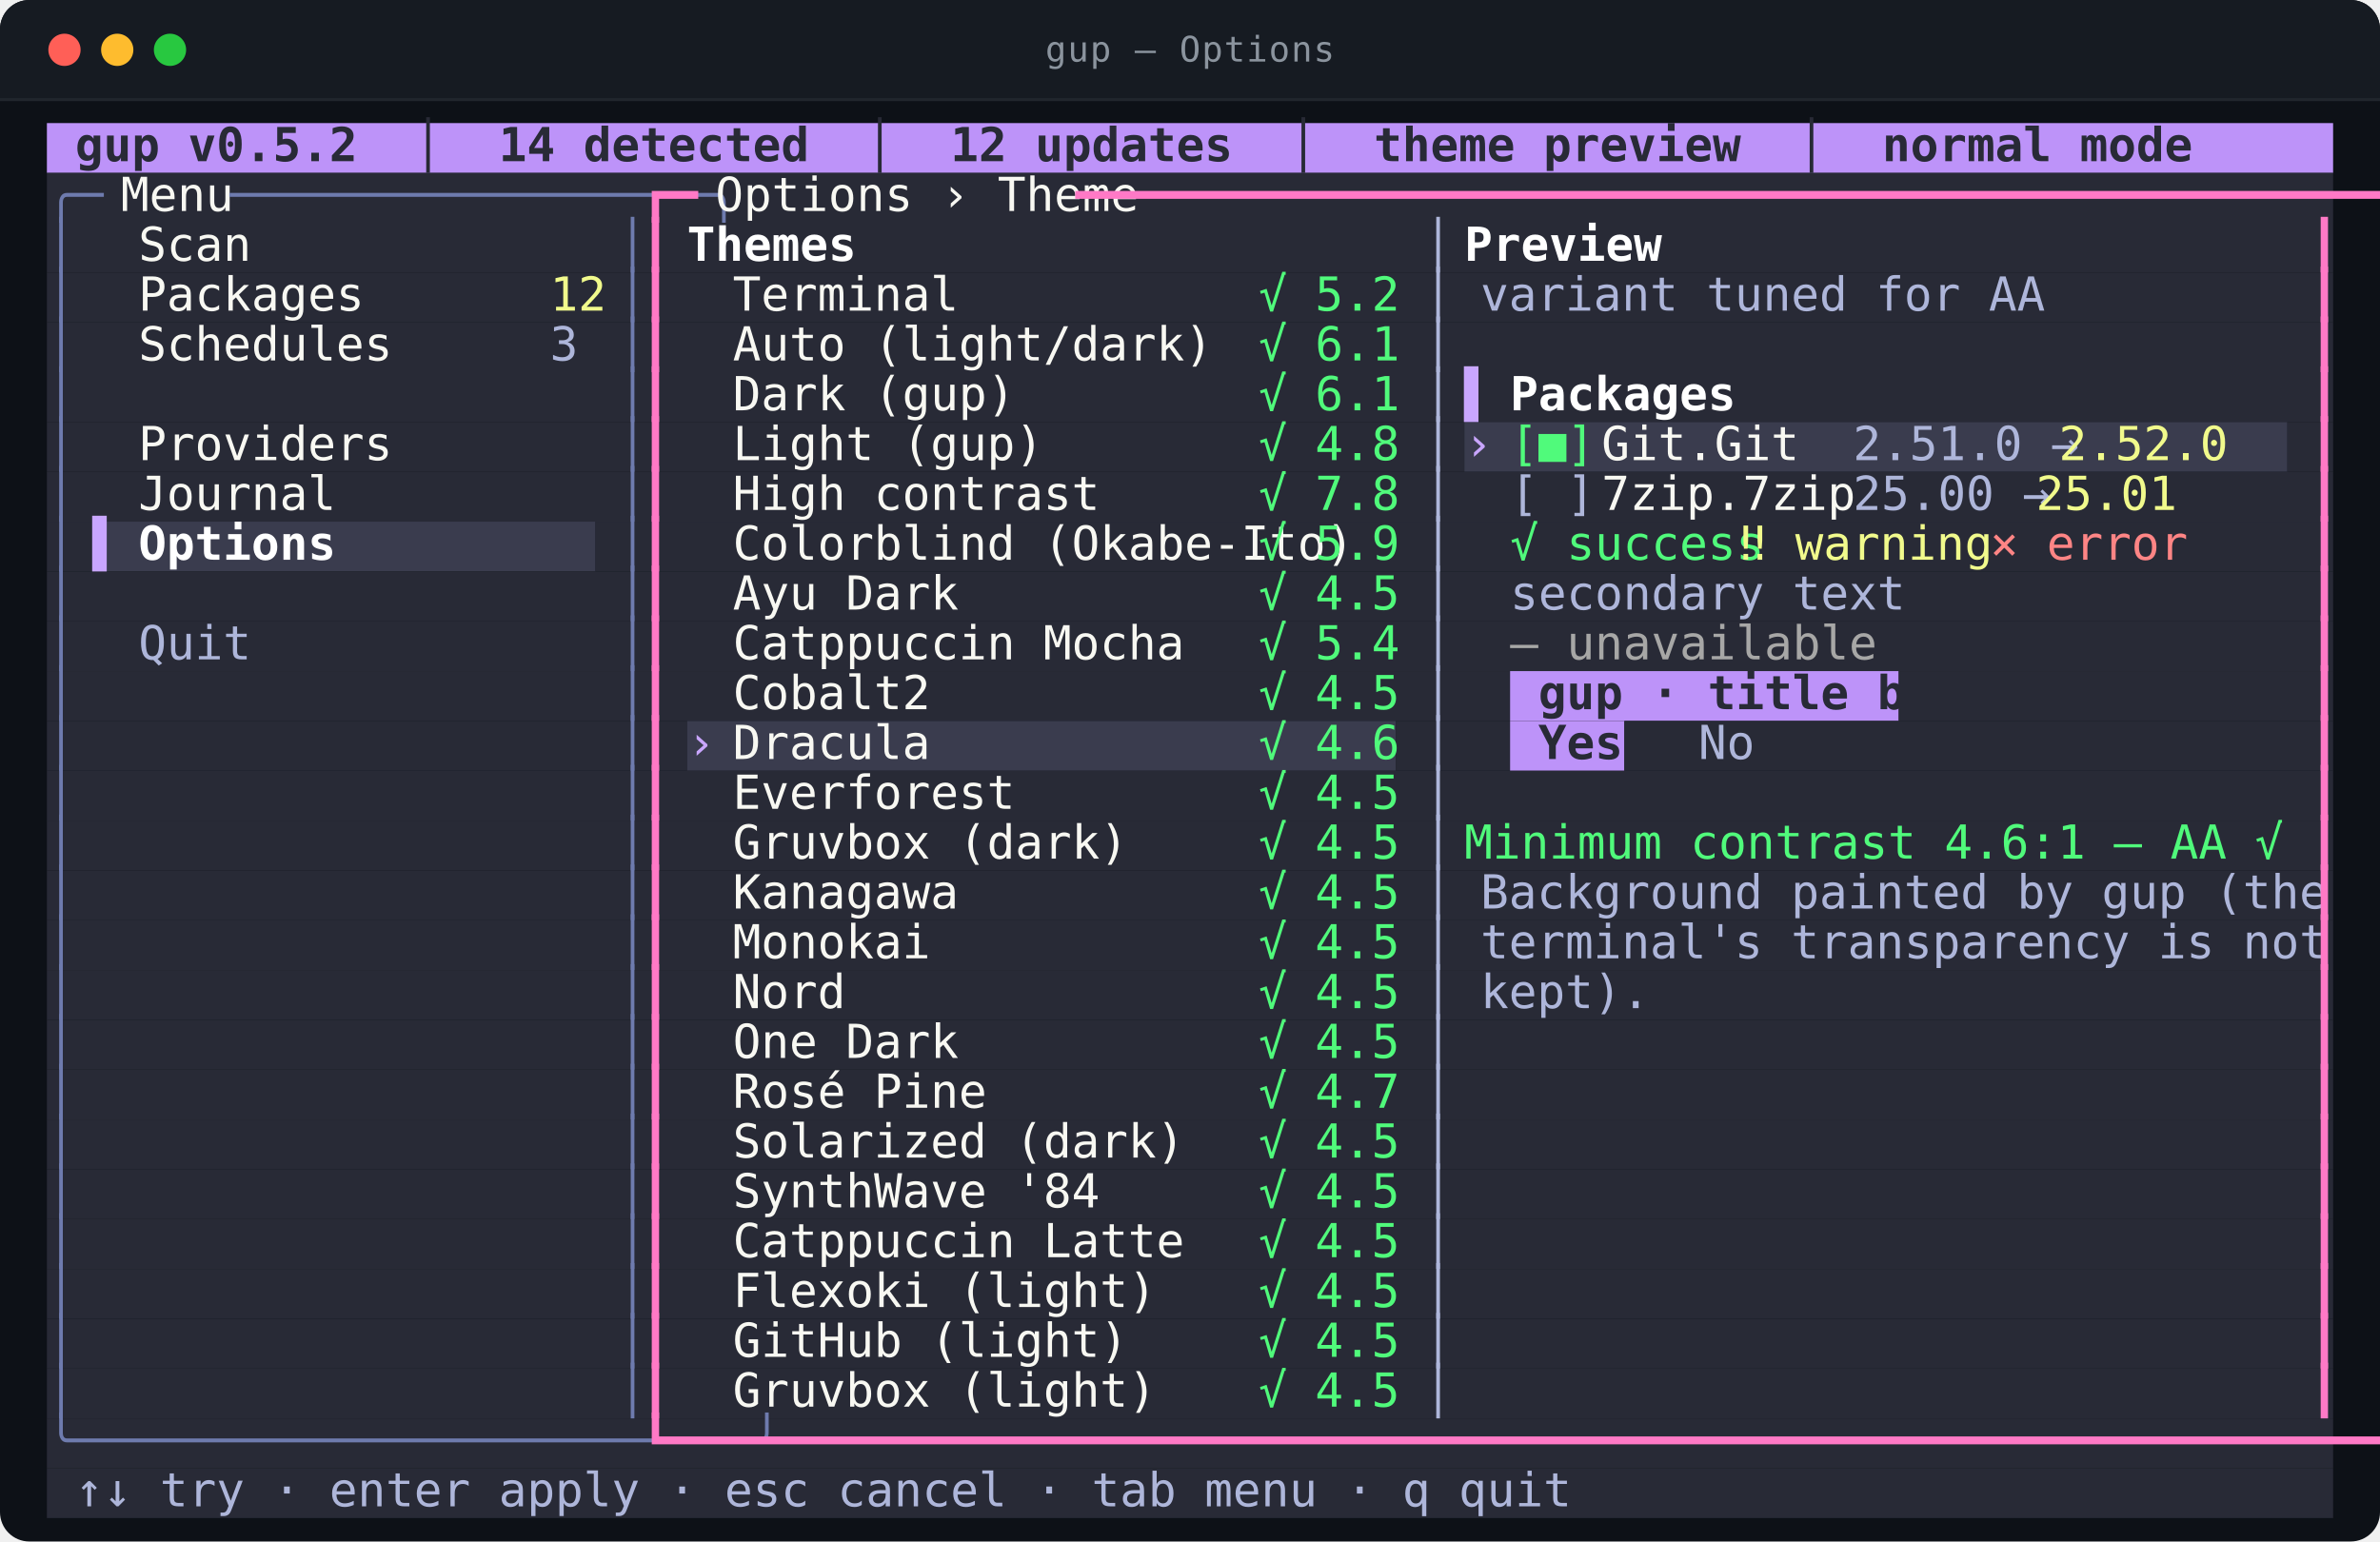
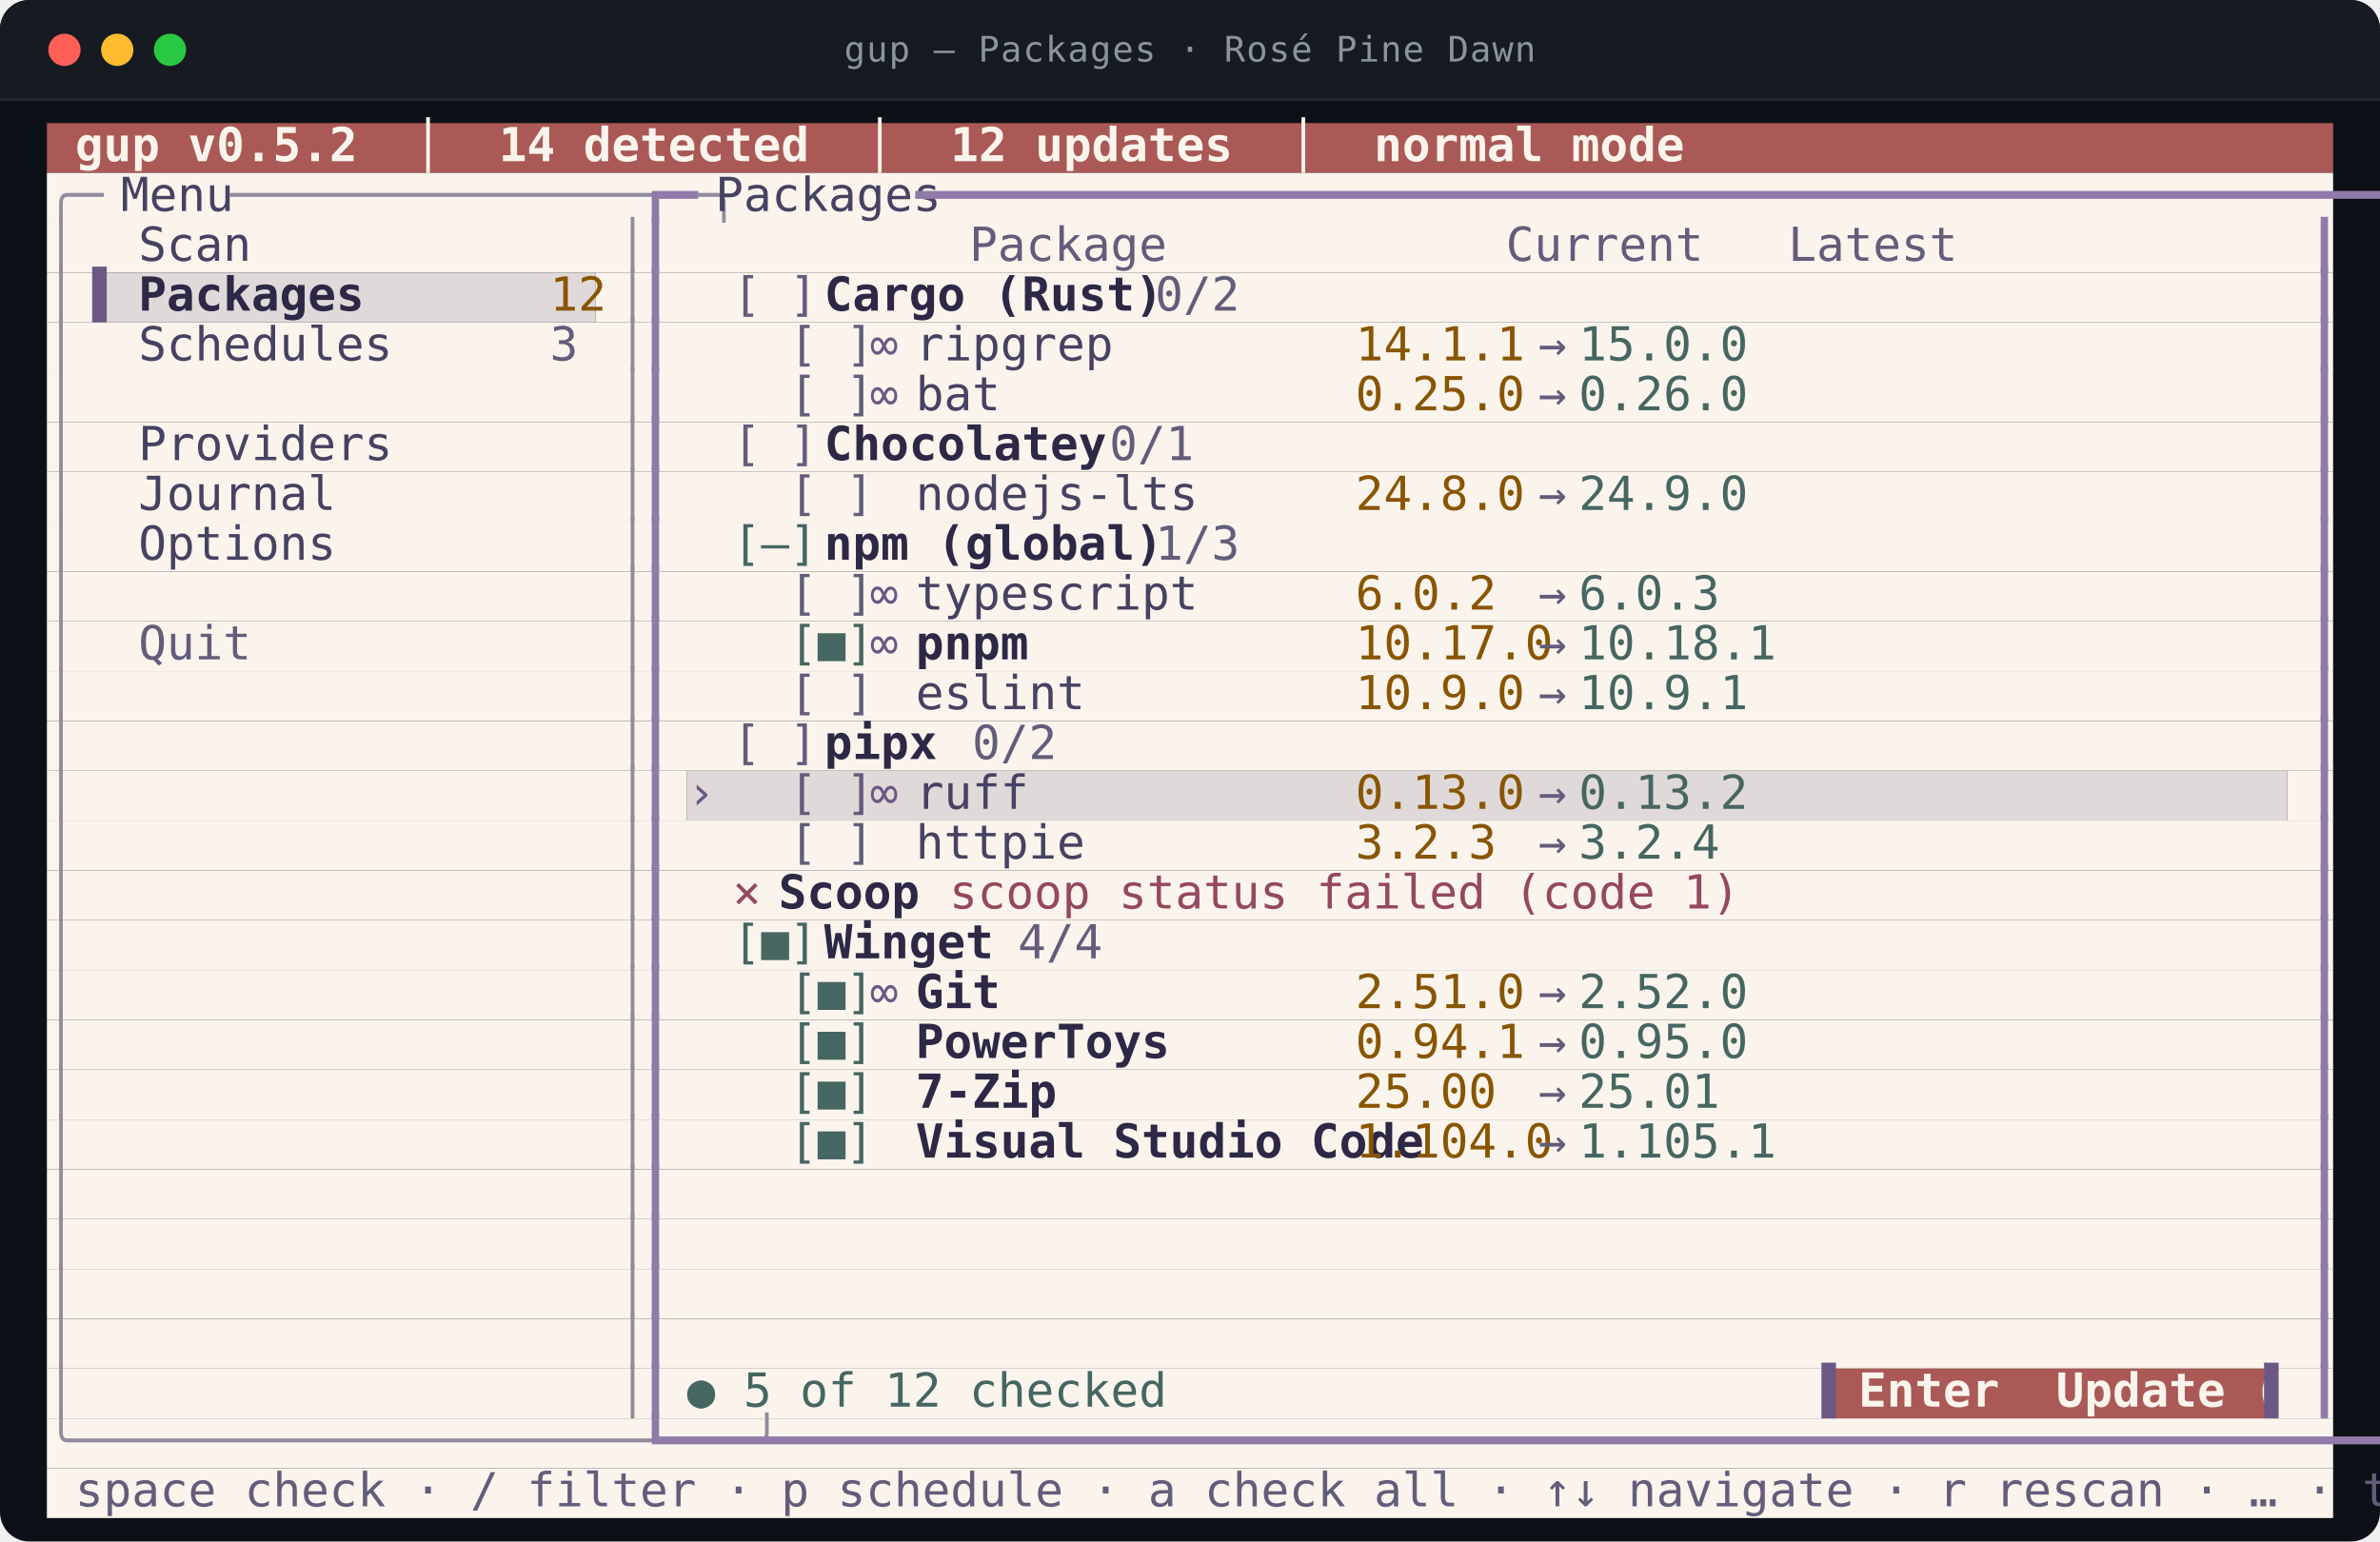
<svg xmlns="http://www.w3.org/2000/svg" viewBox="0 0 812.0 526.0" width="812.0" height="526.0" role="img" aria-labelledby="t d">
  <style>
text{font-family:ui-monospace,SFMono-Regular,"SF Mono",Menlo,Consolas,"DejaVu Sans Mono",monospace;font-size:16px}
.t{font-size:12px;letter-spacing:.4px;fill:#8b949e}
.b{font-weight:700}
.i{font-style:italic}
.u{text-decoration:underline}
.s{text-decoration:line-through}
.us{text-decoration:underline line-through}
.d{opacity:0.62}
- .c0{fill:#bd93f9}
- .c1{fill:#282a36}
- .c2{fill:#3a3c4e}
- .c3{fill:#6e7bae}
- .c4{fill:#f8f8f2}
- .c5{fill:#ff79c6}
- .c6{fill:#ffffff}
- .c7{fill:#aeb6da}
- .c8{fill:#f1fa8c}
- .c9{fill:#50fa7b}
- .c10{fill:#c9a6ff}
- .c11{fill:#ff8585}
- .c12{fill:#a7a7a6}
+ .c0{fill:#aa5956}
+ .c1{fill:#faf4ed}
+ .c2{fill:#dfdad9}
+ .c3{fill:#908b9d}
+ .c4{fill:#464261}
+ .c5{fill:#907aa9}
+ .c6{fill:#625d7a}
+ .c7{fill:#6d5784}
+ .c8{fill:#2c2845}
+ .c9{fill:#895500}
+ .c10{fill:#466661}
+ .c11{fill:#95485f}
</style>
  <rect y="0.0" width="812.0" height="526.0" rx="10.0" fill="#0d1117" />
  <rect y="0.0" width="812.0" height="34.0" rx="10.0" fill="#161b22" />
  <rect y="24.0" width="812.0" height="10.0" fill="#161b22" />
  <line x1="0.0" y1="34.0" x2="812.0" y2="34.0" stroke="#21262d" />
  <circle cx="22.0" cy="17.0" r="5.5" fill="#ff5f57" />
  <circle cx="40.0" cy="17.0" r="5.5" fill="#febc2e" />
  <circle cx="58.0" cy="17.0" r="5.5" fill="#28c840" />
-   <text class="t" x="406.0" y="21.0" text-anchor="middle">gup — Options</text>
+   <text class="t" x="406.0" y="21.0" text-anchor="middle">gup — Packages · Rosé Pine Dawn</text>
  <rect class="c0" x="16.0" y="42.0" width="780.0" height="17.0" />
  <rect class="c1" x="16.0" y="59.0" width="780.0" height="17.0" />
  <rect class="c1" x="16.0" y="76.0" width="780.0" height="17.0" />
-   <rect class="c1" x="16.0" y="93.0" width="780.0" height="17.0" />
+   <rect class="c1" x="16.0" y="93.0" width="15.6" height="17.0" />
+   <rect class="c2" x="31.6" y="93.0" width="171.6" height="17.0" />
+   <rect class="c1" x="203.2" y="93.0" width="592.8" height="17.0" />
  <rect class="c1" x="16.0" y="110.0" width="780.0" height="17.0" />
  <rect class="c1" x="16.0" y="127.0" width="780.0" height="17.0" />
-   <rect class="c1" x="16.0" y="144.0" width="483.6" height="17.0" />
-   <rect class="c2" x="499.6" y="144.0" width="280.8" height="17.0" />
-   <rect class="c1" x="780.4" y="144.0" width="15.6" height="17.0" />
+   <rect class="c1" x="16.0" y="144.0" width="780.0" height="17.0" />
  <rect class="c1" x="16.0" y="161.0" width="780.0" height="17.0" />
-   <rect class="c1" x="16.0" y="178.0" width="15.6" height="17.0" />
-   <rect class="c2" x="31.6" y="178.0" width="171.6" height="17.0" />
-   <rect class="c1" x="203.2" y="178.0" width="592.8" height="17.0" />
+   <rect class="c1" x="16.0" y="178.0" width="780.0" height="17.0" />
  <rect class="c1" x="16.0" y="195.0" width="780.0" height="17.0" />
  <rect class="c1" x="16.0" y="212.0" width="780.0" height="17.0" />
-   <rect class="c1" x="16.0" y="229.0" width="499.2" height="17.0" />
-   <rect class="c0" x="515.2" y="229.0" width="132.6" height="17.0" />
-   <rect class="c1" x="647.8" y="229.0" width="148.2" height="17.0" />
-   <rect class="c1" x="16.0" y="246.0" width="218.4" height="17.0" />
-   <rect class="c2" x="234.4" y="246.0" width="241.8" height="17.0" />
-   <rect class="c1" x="476.2" y="246.0" width="39.0" height="17.0" />
-   <rect class="c0" x="515.2" y="246.0" width="39.0" height="17.0" />
-   <rect class="c1" x="554.2" y="246.0" width="241.8" height="17.0" />
-   <rect class="c1" x="16.0" y="263.0" width="780.0" height="17.0" />
+   <rect class="c1" x="16.0" y="229.0" width="780.0" height="17.0" />
+   <rect class="c1" x="16.0" y="246.0" width="780.0" height="17.0" />
+   <rect class="c1" x="16.0" y="263.0" width="218.4" height="17.0" />
+   <rect class="c2" x="234.4" y="263.0" width="546.0" height="17.0" />
+   <rect class="c1" x="780.4" y="263.0" width="15.6" height="17.0" />
  <rect class="c1" x="16.0" y="280.0" width="780.0" height="17.0" />
  <rect class="c1" x="16.0" y="297.0" width="780.0" height="17.0" />
  <rect class="c1" x="16.0" y="314.0" width="780.0" height="17.0" />
  <rect class="c1" x="16.0" y="331.0" width="780.0" height="17.0" />
  <rect class="c1" x="16.0" y="348.0" width="780.0" height="17.0" />
  <rect class="c1" x="16.0" y="365.0" width="780.0" height="17.0" />
  <rect class="c1" x="16.0" y="382.0" width="780.0" height="17.0" />
  <rect class="c1" x="16.0" y="399.0" width="780.0" height="17.0" />
  <rect class="c1" x="16.0" y="416.0" width="780.0" height="17.0" />
  <rect class="c1" x="16.0" y="433.0" width="780.0" height="17.0" />
  <rect class="c1" x="16.0" y="450.0" width="780.0" height="17.0" />
-   <rect class="c1" x="16.0" y="467.0" width="780.0" height="17.0" />
+   <rect class="c1" x="16.0" y="467.0" width="608.4" height="17.0" />
+   <rect class="c0" x="624.4" y="467.0" width="148.2" height="17.0" />
+   <rect class="c1" x="772.6" y="467.0" width="23.4" height="17.0" />
  <rect class="c1" x="16.0" y="484.0" width="780.0" height="17.0" />
  <rect class="c1" x="16.0" y="501.0" width="780.0" height="17.0" />
-   <text class="c1 b" x="16.0" y="55.0" textLength="592.8" lengthAdjust="spacingAndGlyphs" xml:space="preserve"> gup v0.5.2  │  14 detected  │  12 updates  │  theme preview  │  normal mode</text>
+   <text class="c1 b" x="16.0" y="55.0" textLength="452.4" lengthAdjust="spacingAndGlyphs" xml:space="preserve"> gup v0.5.2  │  14 detected  │  12 updates  │  normal mode</text>
  <text class="c3" x="16.0" y="72.0" textLength="15.6" lengthAdjust="spacingAndGlyphs" xml:space="preserve">╭─</text>
  <text class="c4" x="31.6" y="72.0" textLength="46.8" lengthAdjust="spacingAndGlyphs" xml:space="preserve"> Menu </text>
  <text class="c3" x="78.4" y="72.0" textLength="140.4" lengthAdjust="spacingAndGlyphs" xml:space="preserve">─────────────────╮</text>
  <text class="c5" x="218.8" y="72.0" textLength="15.6" lengthAdjust="spacingAndGlyphs" xml:space="preserve">┏━</text>
-   <text class="c4" x="234.4" y="72.0" textLength="132.6" lengthAdjust="spacingAndGlyphs" xml:space="preserve"> Options › Theme </text>
-   <text class="c5" x="367.0" y="72.0" textLength="429.0" lengthAdjust="spacingAndGlyphs" xml:space="preserve">━━━━━━━━━━━━━━━━━━━━━━━━━━━━━━━━━━━━━━━━━━━━━━━━━━━━━━┓</text>
+   <text class="c4" x="234.4" y="72.0" textLength="78.0" lengthAdjust="spacingAndGlyphs" xml:space="preserve"> Packages </text>
+   <text class="c5" x="312.4" y="72.0" textLength="483.6" lengthAdjust="spacingAndGlyphs" xml:space="preserve">━━━━━━━━━━━━━━━━━━━━━━━━━━━━━━━━━━━━━━━━━━━━━━━━━━━━━━━━━━━━━┓</text>
  <text class="c3" x="16.0" y="89.0" textLength="7.8" lengthAdjust="spacingAndGlyphs" xml:space="preserve">│</text>
  <text class="c4" x="47.2" y="89.0" textLength="140.4" lengthAdjust="spacingAndGlyphs" xml:space="preserve">Scan              </text>
  <text class="c3" x="211.0" y="89.0" textLength="7.8" lengthAdjust="spacingAndGlyphs" xml:space="preserve">│</text>
  <text class="c5" x="218.8" y="89.0" textLength="7.8" lengthAdjust="spacingAndGlyphs" xml:space="preserve">┃</text>
-   <text class="c6 b" x="234.4" y="89.0" textLength="46.8" lengthAdjust="spacingAndGlyphs" xml:space="preserve">Themes</text>
-   <text class="c7" x="476.2" y="89.0" textLength="23.4" lengthAdjust="spacingAndGlyphs" xml:space="preserve"> │ </text>
-   <text class="c6 b" x="499.6" y="89.0" textLength="54.6" lengthAdjust="spacingAndGlyphs" xml:space="preserve">Preview</text>
+   <text class="c6" x="234.4" y="89.0" textLength="366.6" lengthAdjust="spacingAndGlyphs" xml:space="preserve">          Package            Current   Latest  </text>
  <text class="c5" x="788.2" y="89.0" textLength="7.8" lengthAdjust="spacingAndGlyphs" xml:space="preserve">┃</text>
  <text class="c3" x="16.0" y="106.0" textLength="7.8" lengthAdjust="spacingAndGlyphs" xml:space="preserve">│</text>
-   <text class="c4" x="47.2" y="106.0" textLength="140.4" lengthAdjust="spacingAndGlyphs" xml:space="preserve">Packages          </text>
-   <text class="c8" x="187.6" y="106.0" textLength="15.6" lengthAdjust="spacingAndGlyphs" xml:space="preserve">12</text>
+   <text class="c7" x="31.6" y="106.0" textLength="15.6" lengthAdjust="spacingAndGlyphs" xml:space="preserve">▌ </text>
+   <text class="c8 b" x="47.2" y="106.0" textLength="140.4" lengthAdjust="spacingAndGlyphs" xml:space="preserve">Packages          </text>
+   <text class="c9" x="187.6" y="106.0" textLength="15.6" lengthAdjust="spacingAndGlyphs" xml:space="preserve">12</text>
  <text class="c3" x="211.0" y="106.0" textLength="7.8" lengthAdjust="spacingAndGlyphs" xml:space="preserve">│</text>
  <text class="c5" x="218.8" y="106.0" textLength="7.8" lengthAdjust="spacingAndGlyphs" xml:space="preserve">┃</text>
-   <text class="c4" x="250.0" y="106.0" textLength="179.4" lengthAdjust="spacingAndGlyphs" xml:space="preserve">Terminal               </text>
-   <text class="c9" x="429.4" y="106.0" textLength="39.0" lengthAdjust="spacingAndGlyphs" xml:space="preserve">√ 5.2</text>
-   <text class="c7" x="476.2" y="106.0" textLength="179.4" lengthAdjust="spacingAndGlyphs" xml:space="preserve"> │ variant tuned for AA</text>
+   <text class="c6" x="250.0" y="106.0" textLength="31.2" lengthAdjust="spacingAndGlyphs" xml:space="preserve">[ ] </text>
+   <text class="c8 b" x="281.2" y="106.0" textLength="93.6" lengthAdjust="spacingAndGlyphs" xml:space="preserve">Cargo (Rust)</text>
+   <text class="c6" x="374.8" y="106.0" textLength="39.0" lengthAdjust="spacingAndGlyphs" xml:space="preserve">  0/2</text>
  <text class="c5" x="788.2" y="106.0" textLength="7.8" lengthAdjust="spacingAndGlyphs" xml:space="preserve">┃</text>
  <text class="c3" x="16.0" y="123.0" textLength="7.8" lengthAdjust="spacingAndGlyphs" xml:space="preserve">│</text>
  <text class="c4" x="47.2" y="123.0" textLength="140.4" lengthAdjust="spacingAndGlyphs" xml:space="preserve">Schedules         </text>
-   <text class="c7" x="187.6" y="123.0" textLength="7.8" lengthAdjust="spacingAndGlyphs" xml:space="preserve">3</text>
+   <text class="c6" x="187.6" y="123.0" textLength="7.8" lengthAdjust="spacingAndGlyphs" xml:space="preserve">3</text>
  <text class="c3" x="211.0" y="123.0" textLength="7.8" lengthAdjust="spacingAndGlyphs" xml:space="preserve">│</text>
  <text class="c5" x="218.8" y="123.0" textLength="7.8" lengthAdjust="spacingAndGlyphs" xml:space="preserve">┃</text>
-   <text class="c4" x="250.0" y="123.0" textLength="179.4" lengthAdjust="spacingAndGlyphs" xml:space="preserve">Auto (light/dark)      </text>
-   <text class="c9" x="429.4" y="123.0" textLength="39.0" lengthAdjust="spacingAndGlyphs" xml:space="preserve">√ 6.1</text>
-   <text class="c7" x="476.2" y="123.0" textLength="23.4" lengthAdjust="spacingAndGlyphs" xml:space="preserve"> │ </text>
+   <text class="c6" x="250.0" y="123.0" textLength="46.8" lengthAdjust="spacingAndGlyphs" xml:space="preserve">  [ ] </text>
+   <text class="c7" x="296.8" y="123.0" textLength="15.6" lengthAdjust="spacingAndGlyphs" xml:space="preserve">∞ </text>
+   <text class="c4" x="312.4" y="123.0" textLength="140.4" lengthAdjust="spacingAndGlyphs" xml:space="preserve">ripgrep           </text>
+   <text class="c9" x="452.8" y="123.0" textLength="62.4" lengthAdjust="spacingAndGlyphs" xml:space="preserve"> 14.1.1 </text>
+   <text class="c6" x="515.2" y="123.0" textLength="23.4" lengthAdjust="spacingAndGlyphs" xml:space="preserve"> → </text>
+   <text class="c10" x="538.6" y="123.0" textLength="54.6" lengthAdjust="spacingAndGlyphs" xml:space="preserve">15.0.0 </text>
  <text class="c5" x="788.2" y="123.0" textLength="7.8" lengthAdjust="spacingAndGlyphs" xml:space="preserve">┃</text>
  <text class="c3" x="16.0" y="140.0" textLength="7.8" lengthAdjust="spacingAndGlyphs" xml:space="preserve">│</text>
  <text class="c3" x="211.0" y="140.0" textLength="7.8" lengthAdjust="spacingAndGlyphs" xml:space="preserve">│</text>
  <text class="c5" x="218.8" y="140.0" textLength="7.8" lengthAdjust="spacingAndGlyphs" xml:space="preserve">┃</text>
-   <text class="c4" x="250.0" y="140.0" textLength="179.4" lengthAdjust="spacingAndGlyphs" xml:space="preserve">Dark (gup)             </text>
-   <text class="c9" x="429.4" y="140.0" textLength="39.0" lengthAdjust="spacingAndGlyphs" xml:space="preserve">√ 6.1</text>
-   <text class="c7" x="476.2" y="140.0" textLength="23.4" lengthAdjust="spacingAndGlyphs" xml:space="preserve"> │ </text>
-   <text class="c10" x="499.6" y="140.0" textLength="15.6" lengthAdjust="spacingAndGlyphs" xml:space="preserve">▌ </text>
-   <text class="c6 b" x="515.2" y="140.0" textLength="62.4" lengthAdjust="spacingAndGlyphs" xml:space="preserve">Packages</text>
+   <text class="c6" x="250.0" y="140.0" textLength="46.8" lengthAdjust="spacingAndGlyphs" xml:space="preserve">  [ ] </text>
+   <text class="c7" x="296.8" y="140.0" textLength="15.6" lengthAdjust="spacingAndGlyphs" xml:space="preserve">∞ </text>
+   <text class="c4" x="312.4" y="140.0" textLength="140.4" lengthAdjust="spacingAndGlyphs" xml:space="preserve">bat               </text>
+   <text class="c9" x="452.8" y="140.0" textLength="62.4" lengthAdjust="spacingAndGlyphs" xml:space="preserve"> 0.25.0 </text>
+   <text class="c6" x="515.2" y="140.0" textLength="23.4" lengthAdjust="spacingAndGlyphs" xml:space="preserve"> → </text>
+   <text class="c10" x="538.6" y="140.0" textLength="54.6" lengthAdjust="spacingAndGlyphs" xml:space="preserve">0.26.0 </text>
  <text class="c5" x="788.2" y="140.0" textLength="7.8" lengthAdjust="spacingAndGlyphs" xml:space="preserve">┃</text>
  <text class="c3" x="16.0" y="157.0" textLength="7.8" lengthAdjust="spacingAndGlyphs" xml:space="preserve">│</text>
  <text class="c4" x="47.2" y="157.0" textLength="140.4" lengthAdjust="spacingAndGlyphs" xml:space="preserve">Providers         </text>
  <text class="c3" x="211.0" y="157.0" textLength="7.8" lengthAdjust="spacingAndGlyphs" xml:space="preserve">│</text>
  <text class="c5" x="218.8" y="157.0" textLength="7.8" lengthAdjust="spacingAndGlyphs" xml:space="preserve">┃</text>
-   <text class="c4" x="250.0" y="157.0" textLength="179.4" lengthAdjust="spacingAndGlyphs" xml:space="preserve">Light (gup)            </text>
-   <text class="c9" x="429.4" y="157.0" textLength="39.0" lengthAdjust="spacingAndGlyphs" xml:space="preserve">√ 4.8</text>
-   <text class="c7" x="476.2" y="157.0" textLength="23.4" lengthAdjust="spacingAndGlyphs" xml:space="preserve"> │ </text>
-   <text class="c10" x="499.6" y="157.0" textLength="15.6" lengthAdjust="spacingAndGlyphs" xml:space="preserve">› </text>
-   <text class="c9" x="515.2" y="157.0" textLength="31.2" lengthAdjust="spacingAndGlyphs" xml:space="preserve">[■] </text>
-   <text class="c4" x="546.4" y="157.0" textLength="85.8" lengthAdjust="spacingAndGlyphs" xml:space="preserve">Git.Git    </text>
-   <text class="c7" x="632.2" y="157.0" textLength="70.2" lengthAdjust="spacingAndGlyphs" xml:space="preserve">2.51.0 → </text>
-   <text class="c8" x="702.4" y="157.0" textLength="46.8" lengthAdjust="spacingAndGlyphs" xml:space="preserve">2.52.0</text>
+   <text class="c6" x="250.0" y="157.0" textLength="31.2" lengthAdjust="spacingAndGlyphs" xml:space="preserve">[ ] </text>
+   <text class="c8 b" x="281.2" y="157.0" textLength="78.0" lengthAdjust="spacingAndGlyphs" xml:space="preserve">Chocolatey</text>
+   <text class="c6" x="359.2" y="157.0" textLength="39.0" lengthAdjust="spacingAndGlyphs" xml:space="preserve">  0/1</text>
  <text class="c5" x="788.2" y="157.0" textLength="7.8" lengthAdjust="spacingAndGlyphs" xml:space="preserve">┃</text>
  <text class="c3" x="16.0" y="174.0" textLength="7.8" lengthAdjust="spacingAndGlyphs" xml:space="preserve">│</text>
  <text class="c4" x="47.2" y="174.0" textLength="140.4" lengthAdjust="spacingAndGlyphs" xml:space="preserve">Journal           </text>
  <text class="c3" x="211.0" y="174.0" textLength="7.8" lengthAdjust="spacingAndGlyphs" xml:space="preserve">│</text>
  <text class="c5" x="218.8" y="174.0" textLength="7.8" lengthAdjust="spacingAndGlyphs" xml:space="preserve">┃</text>
-   <text class="c4" x="250.0" y="174.0" textLength="179.4" lengthAdjust="spacingAndGlyphs" xml:space="preserve">High contrast          </text>
-   <text class="c9" x="429.4" y="174.0" textLength="39.0" lengthAdjust="spacingAndGlyphs" xml:space="preserve">√ 7.8</text>
-   <text class="c7" x="476.2" y="174.0" textLength="23.4" lengthAdjust="spacingAndGlyphs" xml:space="preserve"> │ </text>
-   <text class="c7" x="515.2" y="174.0" textLength="31.2" lengthAdjust="spacingAndGlyphs" xml:space="preserve">[ ] </text>
-   <text class="c4" x="546.4" y="174.0" textLength="85.8" lengthAdjust="spacingAndGlyphs" xml:space="preserve">7zip.7zip  </text>
-   <text class="c7" x="632.2" y="174.0" textLength="62.4" lengthAdjust="spacingAndGlyphs" xml:space="preserve">25.00 → </text>
-   <text class="c8" x="694.6" y="174.0" textLength="39.0" lengthAdjust="spacingAndGlyphs" xml:space="preserve">25.01</text>
+   <text class="c6" x="250.0" y="174.0" textLength="46.8" lengthAdjust="spacingAndGlyphs" xml:space="preserve">  [ ] </text>
+   <text class="c4" x="312.4" y="174.0" textLength="140.4" lengthAdjust="spacingAndGlyphs" xml:space="preserve">nodejs-lts        </text>
+   <text class="c9" x="452.8" y="174.0" textLength="62.4" lengthAdjust="spacingAndGlyphs" xml:space="preserve"> 24.8.0 </text>
+   <text class="c6" x="515.2" y="174.0" textLength="23.4" lengthAdjust="spacingAndGlyphs" xml:space="preserve"> → </text>
+   <text class="c10" x="538.6" y="174.0" textLength="54.6" lengthAdjust="spacingAndGlyphs" xml:space="preserve">24.9.0 </text>
  <text class="c5" x="788.2" y="174.0" textLength="7.8" lengthAdjust="spacingAndGlyphs" xml:space="preserve">┃</text>
  <text class="c3" x="16.0" y="191.0" textLength="7.8" lengthAdjust="spacingAndGlyphs" xml:space="preserve">│</text>
-   <text class="c10" x="31.6" y="191.0" textLength="15.6" lengthAdjust="spacingAndGlyphs" xml:space="preserve">▌ </text>
-   <text class="c6 b" x="47.2" y="191.0" textLength="140.4" lengthAdjust="spacingAndGlyphs" xml:space="preserve">Options           </text>
+   <text class="c4" x="47.2" y="191.0" textLength="140.4" lengthAdjust="spacingAndGlyphs" xml:space="preserve">Options           </text>
  <text class="c3" x="211.0" y="191.0" textLength="7.8" lengthAdjust="spacingAndGlyphs" xml:space="preserve">│</text>
  <text class="c5" x="218.8" y="191.0" textLength="7.8" lengthAdjust="spacingAndGlyphs" xml:space="preserve">┃</text>
-   <text class="c4" x="250.0" y="191.0" textLength="179.4" lengthAdjust="spacingAndGlyphs" xml:space="preserve">Colorblind (Okabe-Ito) </text>
-   <text class="c9" x="429.4" y="191.0" textLength="39.0" lengthAdjust="spacingAndGlyphs" xml:space="preserve">√ 5.9</text>
-   <text class="c7" x="476.2" y="191.0" textLength="23.4" lengthAdjust="spacingAndGlyphs" xml:space="preserve"> │ </text>
-   <text class="c9" x="515.2" y="191.0" textLength="70.2" lengthAdjust="spacingAndGlyphs" xml:space="preserve">√ success</text>
-   <text class="c8" x="593.2" y="191.0" textLength="78.0" lengthAdjust="spacingAndGlyphs" xml:space="preserve">‼ warning</text>
-   <text class="c11" x="679.0" y="191.0" textLength="54.6" lengthAdjust="spacingAndGlyphs" xml:space="preserve">× error</text>
+   <text class="c10" x="250.0" y="191.0" textLength="31.2" lengthAdjust="spacingAndGlyphs" xml:space="preserve">[–] </text>
+   <text class="c8 b" x="281.2" y="191.0" textLength="93.6" lengthAdjust="spacingAndGlyphs" xml:space="preserve">npm (global)</text>
+   <text class="c6" x="374.8" y="191.0" textLength="39.0" lengthAdjust="spacingAndGlyphs" xml:space="preserve">  1/3</text>
  <text class="c5" x="788.2" y="191.0" textLength="7.8" lengthAdjust="spacingAndGlyphs" xml:space="preserve">┃</text>
  <text class="c3" x="16.0" y="208.0" textLength="7.8" lengthAdjust="spacingAndGlyphs" xml:space="preserve">│</text>
  <text class="c3" x="211.0" y="208.0" textLength="7.8" lengthAdjust="spacingAndGlyphs" xml:space="preserve">│</text>
  <text class="c5" x="218.8" y="208.0" textLength="7.8" lengthAdjust="spacingAndGlyphs" xml:space="preserve">┃</text>
-   <text class="c4" x="250.0" y="208.0" textLength="179.4" lengthAdjust="spacingAndGlyphs" xml:space="preserve">Ayu Dark               </text>
-   <text class="c9" x="429.4" y="208.0" textLength="39.0" lengthAdjust="spacingAndGlyphs" xml:space="preserve">√ 4.5</text>
-   <text class="c7" x="476.2" y="208.0" textLength="23.4" lengthAdjust="spacingAndGlyphs" xml:space="preserve"> │ </text>
-   <text class="c7" x="515.2" y="208.0" textLength="109.2" lengthAdjust="spacingAndGlyphs" xml:space="preserve">secondary text</text>
+   <text class="c6" x="250.0" y="208.0" textLength="46.8" lengthAdjust="spacingAndGlyphs" xml:space="preserve">  [ ] </text>
+   <text class="c7" x="296.8" y="208.0" textLength="15.6" lengthAdjust="spacingAndGlyphs" xml:space="preserve">∞ </text>
+   <text class="c4" x="312.4" y="208.0" textLength="140.4" lengthAdjust="spacingAndGlyphs" xml:space="preserve">typescript        </text>
+   <text class="c9" x="452.8" y="208.0" textLength="62.4" lengthAdjust="spacingAndGlyphs" xml:space="preserve"> 6.0.2  </text>
+   <text class="c6" x="515.2" y="208.0" textLength="23.4" lengthAdjust="spacingAndGlyphs" xml:space="preserve"> → </text>
+   <text class="c10" x="538.6" y="208.0" textLength="54.6" lengthAdjust="spacingAndGlyphs" xml:space="preserve">6.0.3  </text>
  <text class="c5" x="788.2" y="208.0" textLength="7.8" lengthAdjust="spacingAndGlyphs" xml:space="preserve">┃</text>
  <text class="c3" x="16.0" y="225.0" textLength="7.8" lengthAdjust="spacingAndGlyphs" xml:space="preserve">│</text>
-   <text class="c7" x="47.2" y="225.0" textLength="140.4" lengthAdjust="spacingAndGlyphs" xml:space="preserve">Quit              </text>
+   <text class="c6" x="47.2" y="225.0" textLength="140.4" lengthAdjust="spacingAndGlyphs" xml:space="preserve">Quit              </text>
  <text class="c3" x="211.0" y="225.0" textLength="7.8" lengthAdjust="spacingAndGlyphs" xml:space="preserve">│</text>
  <text class="c5" x="218.8" y="225.0" textLength="7.8" lengthAdjust="spacingAndGlyphs" xml:space="preserve">┃</text>
-   <text class="c4" x="250.0" y="225.0" textLength="179.4" lengthAdjust="spacingAndGlyphs" xml:space="preserve">Catppuccin Mocha       </text>
-   <text class="c9" x="429.4" y="225.0" textLength="39.0" lengthAdjust="spacingAndGlyphs" xml:space="preserve">√ 5.4</text>
-   <text class="c7" x="476.2" y="225.0" textLength="23.4" lengthAdjust="spacingAndGlyphs" xml:space="preserve"> │ </text>
-   <text class="c12" x="515.2" y="225.0" textLength="101.4" lengthAdjust="spacingAndGlyphs" xml:space="preserve">– unavailable</text>
+   <text class="c10" x="250.0" y="225.0" textLength="46.8" lengthAdjust="spacingAndGlyphs" xml:space="preserve">  [■] </text>
+   <text class="c7" x="296.8" y="225.0" textLength="15.6" lengthAdjust="spacingAndGlyphs" xml:space="preserve">∞ </text>
+   <text class="c8 b" x="312.4" y="225.0" textLength="140.4" lengthAdjust="spacingAndGlyphs" xml:space="preserve">pnpm              </text>
+   <text class="c9" x="452.8" y="225.0" textLength="62.4" lengthAdjust="spacingAndGlyphs" xml:space="preserve"> 10.17.0</text>
+   <text class="c6" x="515.2" y="225.0" textLength="23.4" lengthAdjust="spacingAndGlyphs" xml:space="preserve"> → </text>
+   <text class="c10" x="538.6" y="225.0" textLength="54.6" lengthAdjust="spacingAndGlyphs" xml:space="preserve">10.18.1</text>
  <text class="c5" x="788.2" y="225.0" textLength="7.8" lengthAdjust="spacingAndGlyphs" xml:space="preserve">┃</text>
  <text class="c3" x="16.0" y="242.0" textLength="7.8" lengthAdjust="spacingAndGlyphs" xml:space="preserve">│</text>
  <text class="c3" x="211.0" y="242.0" textLength="7.8" lengthAdjust="spacingAndGlyphs" xml:space="preserve">│</text>
  <text class="c5" x="218.8" y="242.0" textLength="7.8" lengthAdjust="spacingAndGlyphs" xml:space="preserve">┃</text>
-   <text class="c4" x="250.0" y="242.0" textLength="179.4" lengthAdjust="spacingAndGlyphs" xml:space="preserve">Cobalt2                </text>
-   <text class="c9" x="429.4" y="242.0" textLength="39.0" lengthAdjust="spacingAndGlyphs" xml:space="preserve">√ 4.5</text>
-   <text class="c7" x="476.2" y="242.0" textLength="23.4" lengthAdjust="spacingAndGlyphs" xml:space="preserve"> │ </text>
-   <text class="c1 b" x="515.2" y="242.0" textLength="132.6" lengthAdjust="spacingAndGlyphs" xml:space="preserve"> gup · title bar </text>
+   <text class="c6" x="250.0" y="242.0" textLength="46.8" lengthAdjust="spacingAndGlyphs" xml:space="preserve">  [ ] </text>
+   <text class="c4" x="312.4" y="242.0" textLength="140.4" lengthAdjust="spacingAndGlyphs" xml:space="preserve">eslint            </text>
+   <text class="c9" x="452.8" y="242.0" textLength="62.4" lengthAdjust="spacingAndGlyphs" xml:space="preserve"> 10.9.0 </text>
+   <text class="c6" x="515.2" y="242.0" textLength="23.4" lengthAdjust="spacingAndGlyphs" xml:space="preserve"> → </text>
+   <text class="c10" x="538.6" y="242.0" textLength="54.6" lengthAdjust="spacingAndGlyphs" xml:space="preserve">10.9.1 </text>
  <text class="c5" x="788.2" y="242.0" textLength="7.8" lengthAdjust="spacingAndGlyphs" xml:space="preserve">┃</text>
  <text class="c3" x="16.0" y="259.0" textLength="7.8" lengthAdjust="spacingAndGlyphs" xml:space="preserve">│</text>
  <text class="c3" x="211.0" y="259.0" textLength="7.8" lengthAdjust="spacingAndGlyphs" xml:space="preserve">│</text>
  <text class="c5" x="218.8" y="259.0" textLength="7.8" lengthAdjust="spacingAndGlyphs" xml:space="preserve">┃</text>
-   <text class="c10" x="234.4" y="259.0" textLength="15.6" lengthAdjust="spacingAndGlyphs" xml:space="preserve">› </text>
-   <text class="c4" x="250.0" y="259.0" textLength="179.4" lengthAdjust="spacingAndGlyphs" xml:space="preserve">Dracula                </text>
-   <text class="c9" x="429.4" y="259.0" textLength="39.0" lengthAdjust="spacingAndGlyphs" xml:space="preserve">√ 4.6</text>
-   <text class="c7" x="476.2" y="259.0" textLength="23.4" lengthAdjust="spacingAndGlyphs" xml:space="preserve"> │ </text>
-   <text class="c1 b" x="515.2" y="259.0" textLength="39.0" lengthAdjust="spacingAndGlyphs" xml:space="preserve"> Yes </text>
-   <text class="c7" x="569.8" y="259.0" textLength="31.2" lengthAdjust="spacingAndGlyphs" xml:space="preserve"> No </text>
+   <text class="c6" x="250.0" y="259.0" textLength="31.2" lengthAdjust="spacingAndGlyphs" xml:space="preserve">[ ] </text>
+   <text class="c8 b" x="281.2" y="259.0" textLength="31.2" lengthAdjust="spacingAndGlyphs" xml:space="preserve">pipx</text>
+   <text class="c6" x="312.4" y="259.0" textLength="39.0" lengthAdjust="spacingAndGlyphs" xml:space="preserve">  0/2</text>
  <text class="c5" x="788.2" y="259.0" textLength="7.8" lengthAdjust="spacingAndGlyphs" xml:space="preserve">┃</text>
  <text class="c3" x="16.0" y="276.0" textLength="7.8" lengthAdjust="spacingAndGlyphs" xml:space="preserve">│</text>
  <text class="c3" x="211.0" y="276.0" textLength="7.8" lengthAdjust="spacingAndGlyphs" xml:space="preserve">│</text>
  <text class="c5" x="218.8" y="276.0" textLength="7.8" lengthAdjust="spacingAndGlyphs" xml:space="preserve">┃</text>
-   <text class="c4" x="250.0" y="276.0" textLength="179.4" lengthAdjust="spacingAndGlyphs" xml:space="preserve">Everforest             </text>
-   <text class="c9" x="429.4" y="276.0" textLength="39.0" lengthAdjust="spacingAndGlyphs" xml:space="preserve">√ 4.5</text>
-   <text class="c7" x="476.2" y="276.0" textLength="23.4" lengthAdjust="spacingAndGlyphs" xml:space="preserve"> │ </text>
+   <text class="c7" x="234.4" y="276.0" textLength="15.6" lengthAdjust="spacingAndGlyphs" xml:space="preserve">› </text>
+   <text class="c6" x="250.0" y="276.0" textLength="46.8" lengthAdjust="spacingAndGlyphs" xml:space="preserve">  [ ] </text>
+   <text class="c7" x="296.8" y="276.0" textLength="15.6" lengthAdjust="spacingAndGlyphs" xml:space="preserve">∞ </text>
+   <text class="c4" x="312.4" y="276.0" textLength="140.4" lengthAdjust="spacingAndGlyphs" xml:space="preserve">ruff              </text>
+   <text class="c9" x="452.8" y="276.0" textLength="62.4" lengthAdjust="spacingAndGlyphs" xml:space="preserve"> 0.13.0 </text>
+   <text class="c6" x="515.2" y="276.0" textLength="23.4" lengthAdjust="spacingAndGlyphs" xml:space="preserve"> → </text>
+   <text class="c10" x="538.6" y="276.0" textLength="54.6" lengthAdjust="spacingAndGlyphs" xml:space="preserve">0.13.2 </text>
  <text class="c5" x="788.2" y="276.0" textLength="7.8" lengthAdjust="spacingAndGlyphs" xml:space="preserve">┃</text>
  <text class="c3" x="16.0" y="293.0" textLength="7.8" lengthAdjust="spacingAndGlyphs" xml:space="preserve">│</text>
  <text class="c3" x="211.0" y="293.0" textLength="7.8" lengthAdjust="spacingAndGlyphs" xml:space="preserve">│</text>
  <text class="c5" x="218.8" y="293.0" textLength="7.8" lengthAdjust="spacingAndGlyphs" xml:space="preserve">┃</text>
-   <text class="c4" x="250.0" y="293.0" textLength="179.4" lengthAdjust="spacingAndGlyphs" xml:space="preserve">Gruvbox (dark)         </text>
-   <text class="c9" x="429.4" y="293.0" textLength="39.0" lengthAdjust="spacingAndGlyphs" xml:space="preserve">√ 4.5</text>
-   <text class="c7" x="476.2" y="293.0" textLength="23.4" lengthAdjust="spacingAndGlyphs" xml:space="preserve"> │ </text>
-   <text class="c9" x="499.6" y="293.0" textLength="226.2" lengthAdjust="spacingAndGlyphs" xml:space="preserve">Minimum contrast 4.6:1 — AA √</text>
+   <text class="c6" x="250.0" y="293.0" textLength="46.8" lengthAdjust="spacingAndGlyphs" xml:space="preserve">  [ ] </text>
+   <text class="c4" x="312.4" y="293.0" textLength="140.4" lengthAdjust="spacingAndGlyphs" xml:space="preserve">httpie            </text>
+   <text class="c9" x="452.8" y="293.0" textLength="62.4" lengthAdjust="spacingAndGlyphs" xml:space="preserve"> 3.2.3  </text>
+   <text class="c6" x="515.2" y="293.0" textLength="23.4" lengthAdjust="spacingAndGlyphs" xml:space="preserve"> → </text>
+   <text class="c10" x="538.6" y="293.0" textLength="54.6" lengthAdjust="spacingAndGlyphs" xml:space="preserve">3.2.4  </text>
  <text class="c5" x="788.2" y="293.0" textLength="7.8" lengthAdjust="spacingAndGlyphs" xml:space="preserve">┃</text>
  <text class="c3" x="16.0" y="310.0" textLength="7.8" lengthAdjust="spacingAndGlyphs" xml:space="preserve">│</text>
  <text class="c3" x="211.0" y="310.0" textLength="7.8" lengthAdjust="spacingAndGlyphs" xml:space="preserve">│</text>
  <text class="c5" x="218.8" y="310.0" textLength="7.8" lengthAdjust="spacingAndGlyphs" xml:space="preserve">┃</text>
-   <text class="c4" x="250.0" y="310.0" textLength="179.4" lengthAdjust="spacingAndGlyphs" xml:space="preserve">Kanagawa               </text>
-   <text class="c9" x="429.4" y="310.0" textLength="39.0" lengthAdjust="spacingAndGlyphs" xml:space="preserve">√ 4.5</text>
-   <text class="c7" x="476.2" y="310.0" textLength="257.4" lengthAdjust="spacingAndGlyphs" xml:space="preserve"> │ Background painted by gup (the</text>
+   <text class="c11" x="250.0" y="310.0" textLength="15.6" lengthAdjust="spacingAndGlyphs" xml:space="preserve">× </text>
+   <text class="c8 b" x="265.6" y="310.0" textLength="39.0" lengthAdjust="spacingAndGlyphs" xml:space="preserve">Scoop</text>
+   <text class="c11" x="304.6" y="310.0" textLength="234.0" lengthAdjust="spacingAndGlyphs" xml:space="preserve">  scoop status failed (code 1)</text>
  <text class="c5" x="788.2" y="310.0" textLength="7.8" lengthAdjust="spacingAndGlyphs" xml:space="preserve">┃</text>
  <text class="c3" x="16.0" y="327.0" textLength="7.8" lengthAdjust="spacingAndGlyphs" xml:space="preserve">│</text>
  <text class="c3" x="211.0" y="327.0" textLength="7.8" lengthAdjust="spacingAndGlyphs" xml:space="preserve">│</text>
  <text class="c5" x="218.8" y="327.0" textLength="7.8" lengthAdjust="spacingAndGlyphs" xml:space="preserve">┃</text>
-   <text class="c4" x="250.0" y="327.0" textLength="179.4" lengthAdjust="spacingAndGlyphs" xml:space="preserve">Monokai                </text>
-   <text class="c9" x="429.4" y="327.0" textLength="39.0" lengthAdjust="spacingAndGlyphs" xml:space="preserve">√ 4.5</text>
-   <text class="c7" x="476.2" y="327.0" textLength="257.4" lengthAdjust="spacingAndGlyphs" xml:space="preserve"> │ terminal's transparency is not</text>
+   <text class="c10" x="250.0" y="327.0" textLength="31.2" lengthAdjust="spacingAndGlyphs" xml:space="preserve">[■] </text>
+   <text class="c8 b" x="281.2" y="327.0" textLength="46.8" lengthAdjust="spacingAndGlyphs" xml:space="preserve">Winget</text>
+   <text class="c6" x="328.0" y="327.0" textLength="39.0" lengthAdjust="spacingAndGlyphs" xml:space="preserve">  4/4</text>
  <text class="c5" x="788.2" y="327.0" textLength="7.8" lengthAdjust="spacingAndGlyphs" xml:space="preserve">┃</text>
  <text class="c3" x="16.0" y="344.0" textLength="7.8" lengthAdjust="spacingAndGlyphs" xml:space="preserve">│</text>
  <text class="c3" x="211.0" y="344.0" textLength="7.8" lengthAdjust="spacingAndGlyphs" xml:space="preserve">│</text>
  <text class="c5" x="218.8" y="344.0" textLength="7.8" lengthAdjust="spacingAndGlyphs" xml:space="preserve">┃</text>
-   <text class="c4" x="250.0" y="344.0" textLength="179.4" lengthAdjust="spacingAndGlyphs" xml:space="preserve">Nord                   </text>
-   <text class="c9" x="429.4" y="344.0" textLength="39.0" lengthAdjust="spacingAndGlyphs" xml:space="preserve">√ 4.5</text>
-   <text class="c7" x="476.2" y="344.0" textLength="70.2" lengthAdjust="spacingAndGlyphs" xml:space="preserve"> │ kept).</text>
+   <text class="c10" x="250.0" y="344.0" textLength="46.8" lengthAdjust="spacingAndGlyphs" xml:space="preserve">  [■] </text>
+   <text class="c7" x="296.8" y="344.0" textLength="15.6" lengthAdjust="spacingAndGlyphs" xml:space="preserve">∞ </text>
+   <text class="c8 b" x="312.4" y="344.0" textLength="140.4" lengthAdjust="spacingAndGlyphs" xml:space="preserve">Git               </text>
+   <text class="c9" x="452.8" y="344.0" textLength="62.4" lengthAdjust="spacingAndGlyphs" xml:space="preserve"> 2.51.0 </text>
+   <text class="c6" x="515.2" y="344.0" textLength="23.4" lengthAdjust="spacingAndGlyphs" xml:space="preserve"> → </text>
+   <text class="c10" x="538.6" y="344.0" textLength="54.6" lengthAdjust="spacingAndGlyphs" xml:space="preserve">2.52.0 </text>
  <text class="c5" x="788.2" y="344.0" textLength="7.8" lengthAdjust="spacingAndGlyphs" xml:space="preserve">┃</text>
  <text class="c3" x="16.0" y="361.0" textLength="7.8" lengthAdjust="spacingAndGlyphs" xml:space="preserve">│</text>
  <text class="c3" x="211.0" y="361.0" textLength="7.8" lengthAdjust="spacingAndGlyphs" xml:space="preserve">│</text>
  <text class="c5" x="218.8" y="361.0" textLength="7.8" lengthAdjust="spacingAndGlyphs" xml:space="preserve">┃</text>
-   <text class="c4" x="250.0" y="361.0" textLength="179.4" lengthAdjust="spacingAndGlyphs" xml:space="preserve">One Dark               </text>
-   <text class="c9" x="429.4" y="361.0" textLength="39.0" lengthAdjust="spacingAndGlyphs" xml:space="preserve">√ 4.5</text>
-   <text class="c7" x="476.2" y="361.0" textLength="23.4" lengthAdjust="spacingAndGlyphs" xml:space="preserve"> │ </text>
+   <text class="c10" x="250.0" y="361.0" textLength="46.8" lengthAdjust="spacingAndGlyphs" xml:space="preserve">  [■] </text>
+   <text class="c8 b" x="312.4" y="361.0" textLength="140.4" lengthAdjust="spacingAndGlyphs" xml:space="preserve">PowerToys         </text>
+   <text class="c9" x="452.8" y="361.0" textLength="62.4" lengthAdjust="spacingAndGlyphs" xml:space="preserve"> 0.94.1 </text>
+   <text class="c6" x="515.2" y="361.0" textLength="23.4" lengthAdjust="spacingAndGlyphs" xml:space="preserve"> → </text>
+   <text class="c10" x="538.6" y="361.0" textLength="54.6" lengthAdjust="spacingAndGlyphs" xml:space="preserve">0.95.0 </text>
  <text class="c5" x="788.2" y="361.0" textLength="7.8" lengthAdjust="spacingAndGlyphs" xml:space="preserve">┃</text>
  <text class="c3" x="16.0" y="378.0" textLength="7.8" lengthAdjust="spacingAndGlyphs" xml:space="preserve">│</text>
  <text class="c3" x="211.0" y="378.0" textLength="7.8" lengthAdjust="spacingAndGlyphs" xml:space="preserve">│</text>
  <text class="c5" x="218.8" y="378.0" textLength="7.8" lengthAdjust="spacingAndGlyphs" xml:space="preserve">┃</text>
-   <text class="c4" x="250.0" y="378.0" textLength="179.4" lengthAdjust="spacingAndGlyphs" xml:space="preserve">Rosé Pine              </text>
-   <text class="c9" x="429.4" y="378.0" textLength="39.0" lengthAdjust="spacingAndGlyphs" xml:space="preserve">√ 4.7</text>
-   <text class="c7" x="476.2" y="378.0" textLength="23.4" lengthAdjust="spacingAndGlyphs" xml:space="preserve"> │ </text>
+   <text class="c10" x="250.0" y="378.0" textLength="46.8" lengthAdjust="spacingAndGlyphs" xml:space="preserve">  [■] </text>
+   <text class="c8 b" x="312.4" y="378.0" textLength="140.4" lengthAdjust="spacingAndGlyphs" xml:space="preserve">7-Zip             </text>
+   <text class="c9" x="452.8" y="378.0" textLength="62.4" lengthAdjust="spacingAndGlyphs" xml:space="preserve"> 25.00  </text>
+   <text class="c6" x="515.2" y="378.0" textLength="23.4" lengthAdjust="spacingAndGlyphs" xml:space="preserve"> → </text>
+   <text class="c10" x="538.6" y="378.0" textLength="54.6" lengthAdjust="spacingAndGlyphs" xml:space="preserve">25.01  </text>
  <text class="c5" x="788.2" y="378.0" textLength="7.8" lengthAdjust="spacingAndGlyphs" xml:space="preserve">┃</text>
  <text class="c3" x="16.0" y="395.0" textLength="7.8" lengthAdjust="spacingAndGlyphs" xml:space="preserve">│</text>
  <text class="c3" x="211.0" y="395.0" textLength="7.8" lengthAdjust="spacingAndGlyphs" xml:space="preserve">│</text>
  <text class="c5" x="218.8" y="395.0" textLength="7.8" lengthAdjust="spacingAndGlyphs" xml:space="preserve">┃</text>
-   <text class="c4" x="250.0" y="395.0" textLength="179.4" lengthAdjust="spacingAndGlyphs" xml:space="preserve">Solarized (dark)       </text>
-   <text class="c9" x="429.4" y="395.0" textLength="39.0" lengthAdjust="spacingAndGlyphs" xml:space="preserve">√ 4.5</text>
-   <text class="c7" x="476.2" y="395.0" textLength="23.4" lengthAdjust="spacingAndGlyphs" xml:space="preserve"> │ </text>
+   <text class="c10" x="250.0" y="395.0" textLength="46.8" lengthAdjust="spacingAndGlyphs" xml:space="preserve">  [■] </text>
+   <text class="c8 b" x="312.4" y="395.0" textLength="140.4" lengthAdjust="spacingAndGlyphs" xml:space="preserve">Visual Studio Code</text>
+   <text class="c9" x="452.8" y="395.0" textLength="62.4" lengthAdjust="spacingAndGlyphs" xml:space="preserve"> 1.104.0</text>
+   <text class="c6" x="515.2" y="395.0" textLength="23.4" lengthAdjust="spacingAndGlyphs" xml:space="preserve"> → </text>
+   <text class="c10" x="538.6" y="395.0" textLength="54.6" lengthAdjust="spacingAndGlyphs" xml:space="preserve">1.105.1</text>
  <text class="c5" x="788.2" y="395.0" textLength="7.8" lengthAdjust="spacingAndGlyphs" xml:space="preserve">┃</text>
  <text class="c3" x="16.0" y="412.0" textLength="7.8" lengthAdjust="spacingAndGlyphs" xml:space="preserve">│</text>
  <text class="c3" x="211.0" y="412.0" textLength="7.8" lengthAdjust="spacingAndGlyphs" xml:space="preserve">│</text>
  <text class="c5" x="218.8" y="412.0" textLength="7.8" lengthAdjust="spacingAndGlyphs" xml:space="preserve">┃</text>
-   <text class="c4" x="250.0" y="412.0" textLength="179.4" lengthAdjust="spacingAndGlyphs" xml:space="preserve">SynthWave '84          </text>
-   <text class="c9" x="429.4" y="412.0" textLength="39.0" lengthAdjust="spacingAndGlyphs" xml:space="preserve">√ 4.5</text>
-   <text class="c7" x="476.2" y="412.0" textLength="23.4" lengthAdjust="spacingAndGlyphs" xml:space="preserve"> │ </text>
  <text class="c5" x="788.2" y="412.0" textLength="7.8" lengthAdjust="spacingAndGlyphs" xml:space="preserve">┃</text>
  <text class="c3" x="16.0" y="429.0" textLength="7.8" lengthAdjust="spacingAndGlyphs" xml:space="preserve">│</text>
  <text class="c3" x="211.0" y="429.0" textLength="7.8" lengthAdjust="spacingAndGlyphs" xml:space="preserve">│</text>
  <text class="c5" x="218.8" y="429.0" textLength="7.8" lengthAdjust="spacingAndGlyphs" xml:space="preserve">┃</text>
-   <text class="c4" x="250.0" y="429.0" textLength="179.4" lengthAdjust="spacingAndGlyphs" xml:space="preserve">Catppuccin Latte       </text>
-   <text class="c9" x="429.4" y="429.0" textLength="39.0" lengthAdjust="spacingAndGlyphs" xml:space="preserve">√ 4.5</text>
-   <text class="c7" x="476.2" y="429.0" textLength="23.4" lengthAdjust="spacingAndGlyphs" xml:space="preserve"> │ </text>
  <text class="c5" x="788.2" y="429.0" textLength="7.8" lengthAdjust="spacingAndGlyphs" xml:space="preserve">┃</text>
  <text class="c3" x="16.0" y="446.0" textLength="7.8" lengthAdjust="spacingAndGlyphs" xml:space="preserve">│</text>
  <text class="c3" x="211.0" y="446.0" textLength="7.8" lengthAdjust="spacingAndGlyphs" xml:space="preserve">│</text>
  <text class="c5" x="218.8" y="446.0" textLength="7.8" lengthAdjust="spacingAndGlyphs" xml:space="preserve">┃</text>
-   <text class="c4" x="250.0" y="446.0" textLength="179.4" lengthAdjust="spacingAndGlyphs" xml:space="preserve">Flexoki (light)        </text>
-   <text class="c9" x="429.4" y="446.0" textLength="39.0" lengthAdjust="spacingAndGlyphs" xml:space="preserve">√ 4.5</text>
-   <text class="c7" x="476.2" y="446.0" textLength="23.4" lengthAdjust="spacingAndGlyphs" xml:space="preserve"> │ </text>
  <text class="c5" x="788.2" y="446.0" textLength="7.8" lengthAdjust="spacingAndGlyphs" xml:space="preserve">┃</text>
  <text class="c3" x="16.0" y="463.0" textLength="7.8" lengthAdjust="spacingAndGlyphs" xml:space="preserve">│</text>
  <text class="c3" x="211.0" y="463.0" textLength="7.8" lengthAdjust="spacingAndGlyphs" xml:space="preserve">│</text>
  <text class="c5" x="218.8" y="463.0" textLength="7.8" lengthAdjust="spacingAndGlyphs" xml:space="preserve">┃</text>
-   <text class="c4" x="250.0" y="463.0" textLength="179.4" lengthAdjust="spacingAndGlyphs" xml:space="preserve">GitHub (light)         </text>
-   <text class="c9" x="429.4" y="463.0" textLength="39.0" lengthAdjust="spacingAndGlyphs" xml:space="preserve">√ 4.5</text>
-   <text class="c7" x="476.2" y="463.0" textLength="23.4" lengthAdjust="spacingAndGlyphs" xml:space="preserve"> │ </text>
  <text class="c5" x="788.2" y="463.0" textLength="7.8" lengthAdjust="spacingAndGlyphs" xml:space="preserve">┃</text>
  <text class="c3" x="16.0" y="480.0" textLength="7.8" lengthAdjust="spacingAndGlyphs" xml:space="preserve">│</text>
  <text class="c3" x="211.0" y="480.0" textLength="7.8" lengthAdjust="spacingAndGlyphs" xml:space="preserve">│</text>
  <text class="c5" x="218.8" y="480.0" textLength="7.8" lengthAdjust="spacingAndGlyphs" xml:space="preserve">┃</text>
-   <text class="c4" x="250.0" y="480.0" textLength="179.4" lengthAdjust="spacingAndGlyphs" xml:space="preserve">Gruvbox (light)        </text>
-   <text class="c9" x="429.4" y="480.0" textLength="39.0" lengthAdjust="spacingAndGlyphs" xml:space="preserve">√ 4.5</text>
-   <text class="c7" x="476.2" y="480.0" textLength="23.4" lengthAdjust="spacingAndGlyphs" xml:space="preserve"> │ </text>
+   <text class="c10" x="234.4" y="480.0" textLength="374.4" lengthAdjust="spacingAndGlyphs" xml:space="preserve">● 5 of 12 checked                               </text>
+   <text class="c7" x="616.6" y="480.0" textLength="7.8" lengthAdjust="spacingAndGlyphs" xml:space="preserve">▐</text>
+   <text class="c1 b" x="624.4" y="480.0" textLength="148.2" lengthAdjust="spacingAndGlyphs" xml:space="preserve"> Enter  Update (5) </text>
+   <text class="c7" x="772.6" y="480.0" textLength="7.8" lengthAdjust="spacingAndGlyphs" xml:space="preserve">▌</text>
  <text class="c5" x="788.2" y="480.0" textLength="7.8" lengthAdjust="spacingAndGlyphs" xml:space="preserve">┃</text>
  <text class="c3" x="16.0" y="497.0" textLength="202.8" lengthAdjust="spacingAndGlyphs" xml:space="preserve">╰────────────────────────╯</text>
  <text class="c5" x="218.8" y="497.0" textLength="577.2" lengthAdjust="spacingAndGlyphs" xml:space="preserve">┗━━━━━━━━━━━━━━━━━━━━━━━━━━━━━━━━━━━━━━━━━━━━━━━━━━━━━━━━━━━━━━━━━━━━━━━━┛</text>
-   <text class="c7" x="16.0" y="514.0" textLength="421.2" lengthAdjust="spacingAndGlyphs" xml:space="preserve"> ↑↓ try · enter apply · esc cancel · tab menu · q quit</text>
+   <text class="c6" x="16.0" y="514.0" textLength="772.2" lengthAdjust="spacingAndGlyphs" xml:space="preserve"> space check · / filter · p schedule · a check all · ↑↓ navigate · r rescan · … · tab menu · q quit</text>
</svg>
